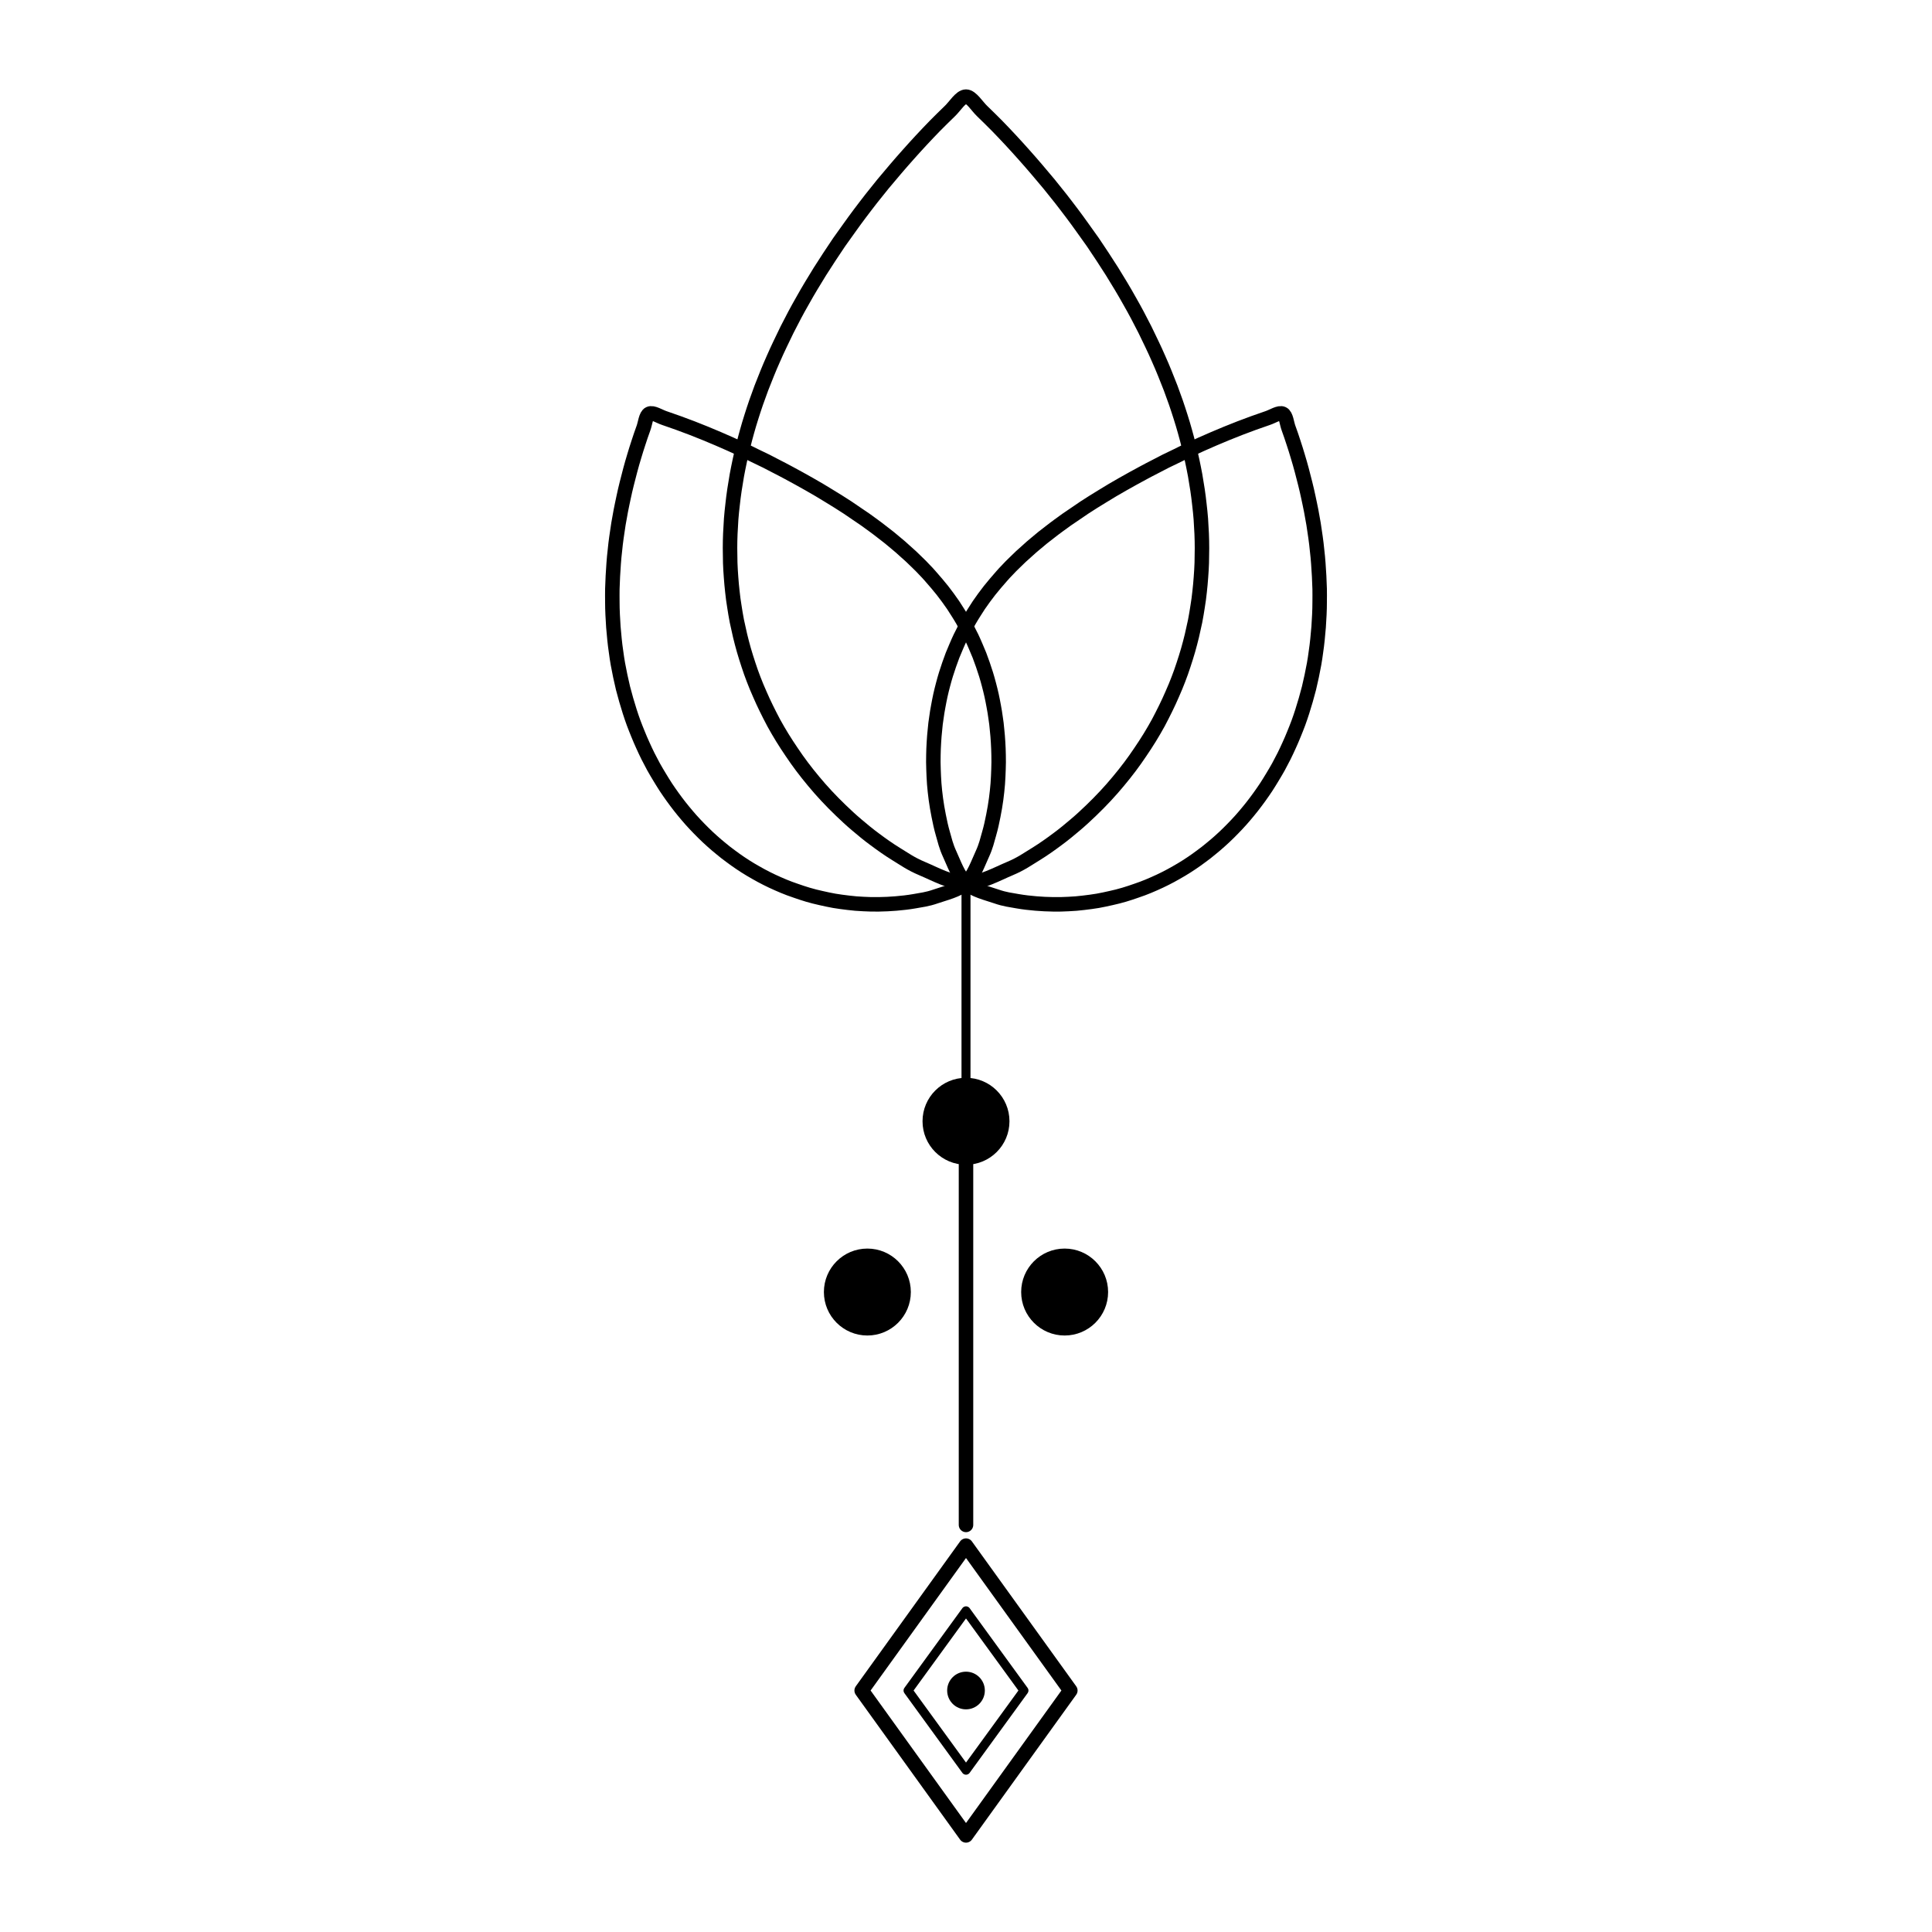
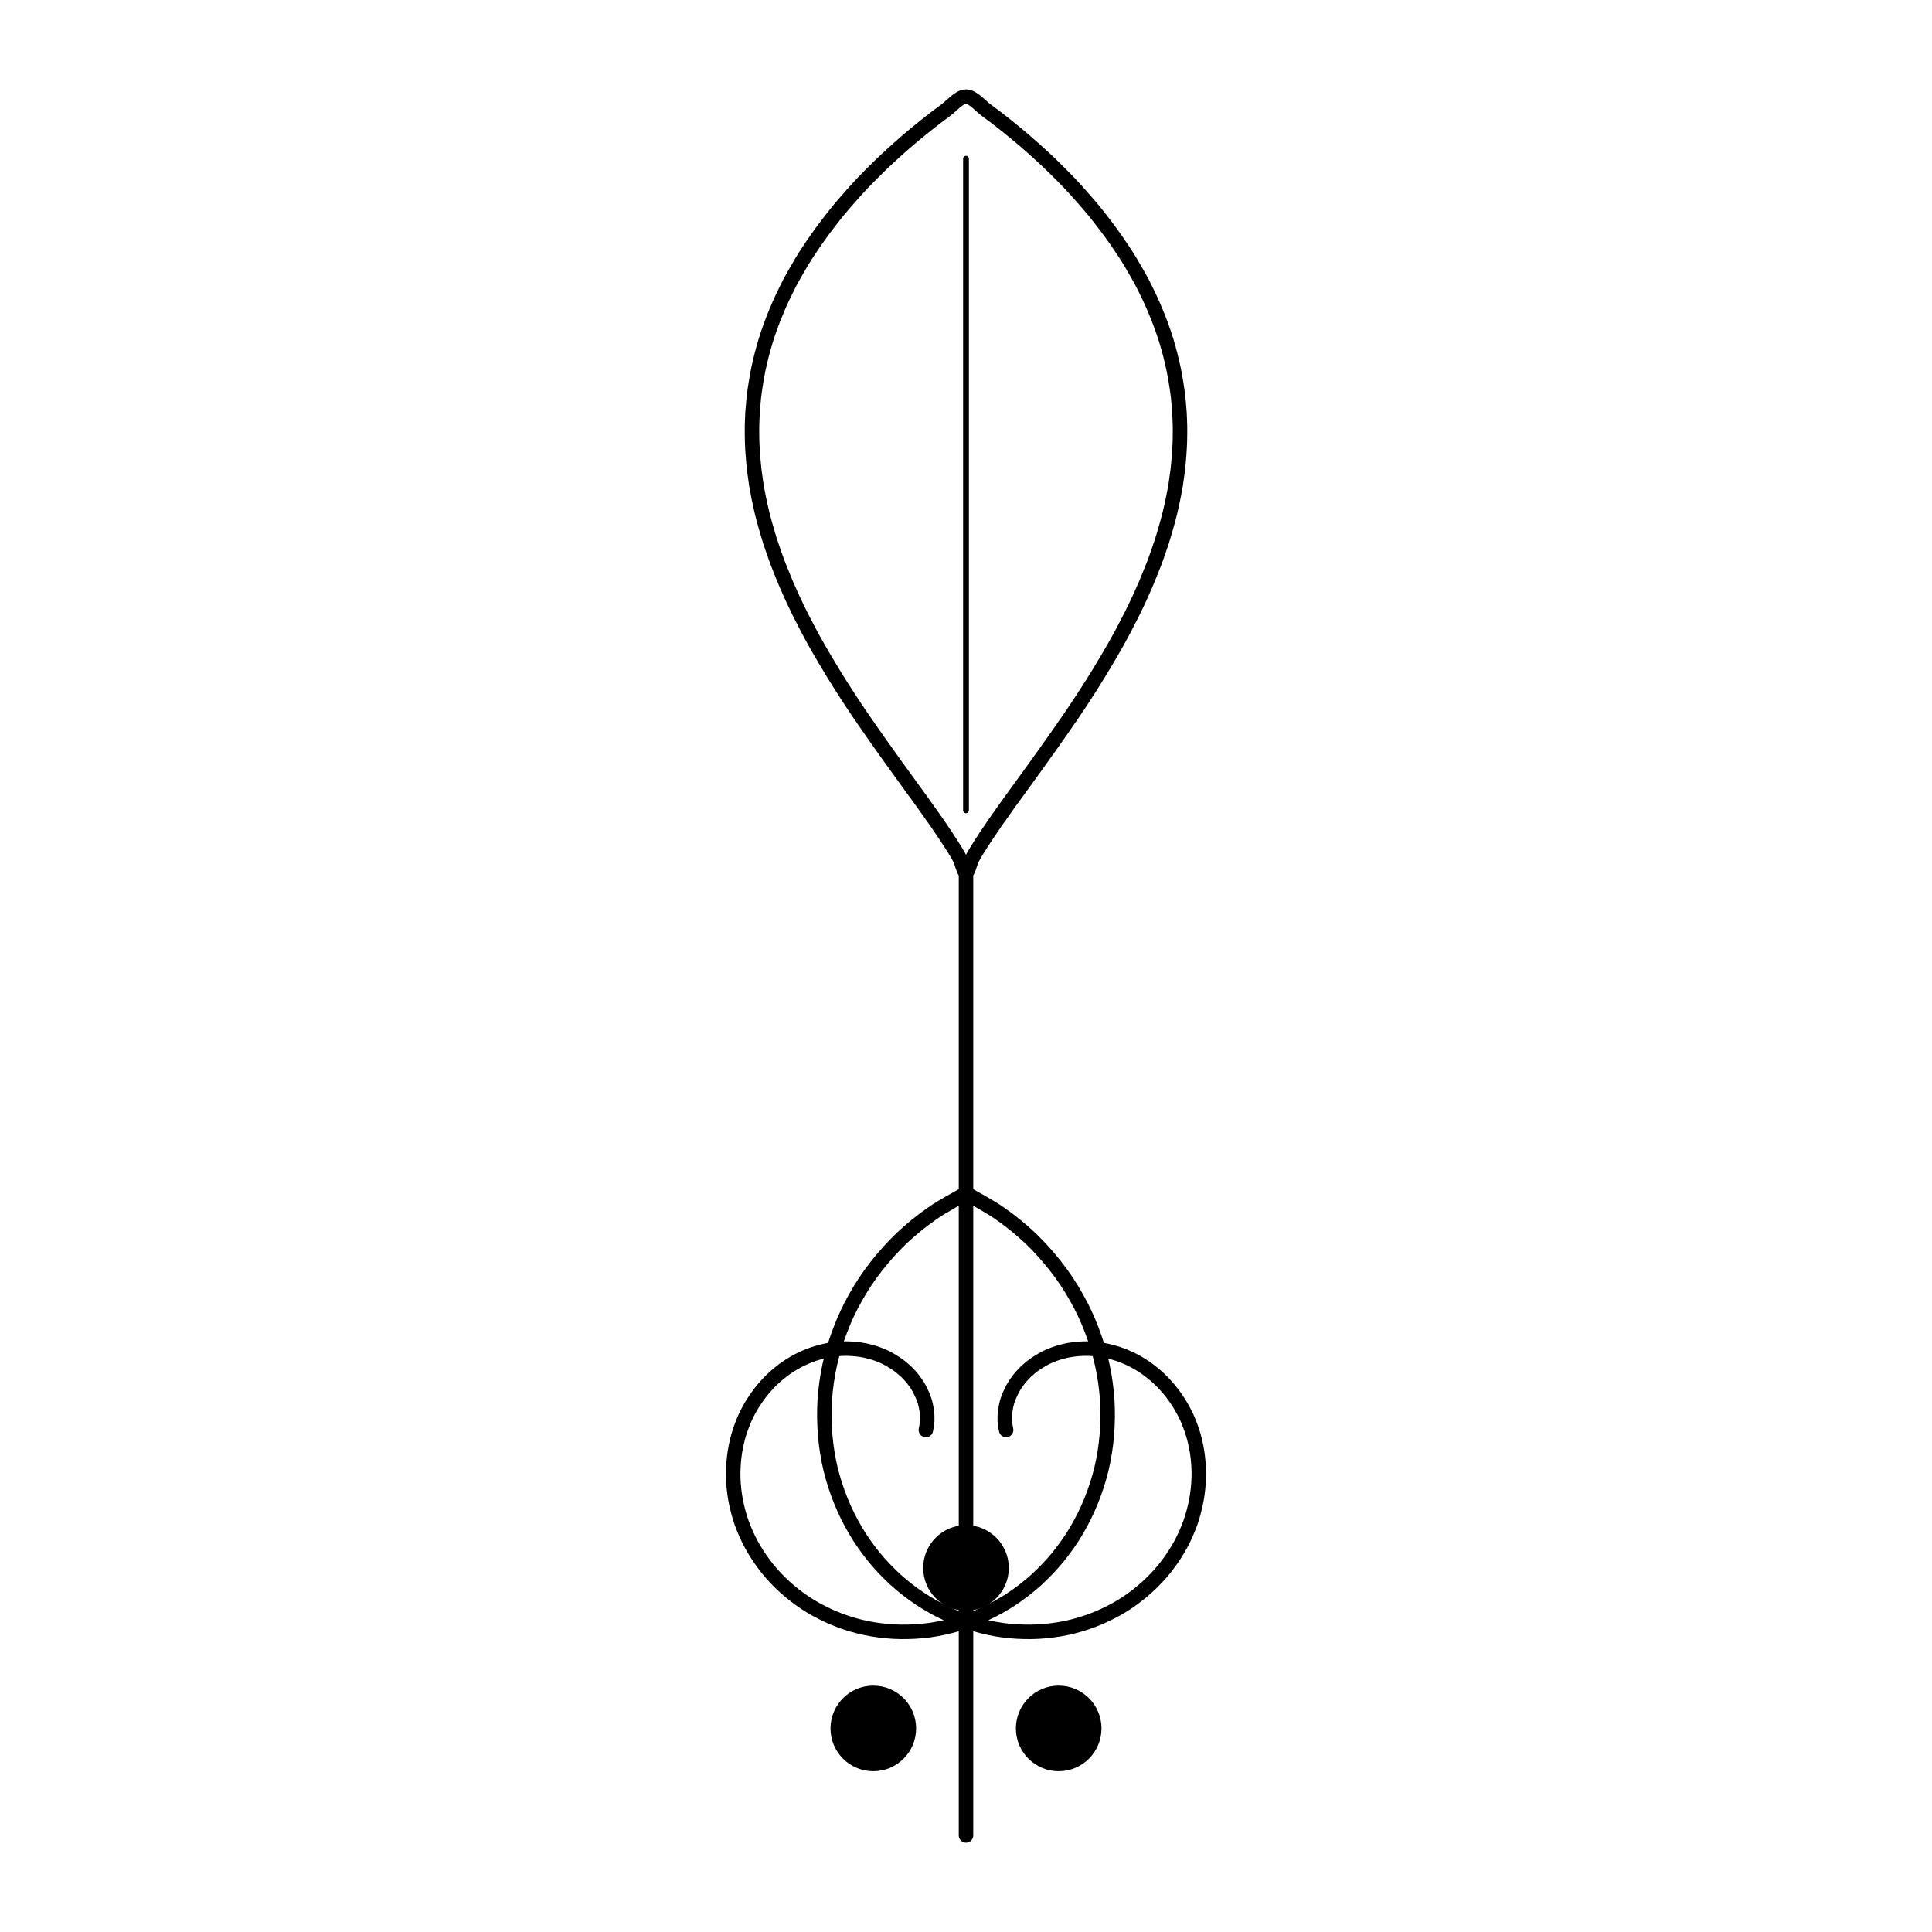
<svg xmlns="http://www.w3.org/2000/svg" viewBox="0 0 200 200" width="200" height="200">
-   <g transform="translate(100,91.43) scale(1.07143)" fill="none" stroke="#000000" stroke-linecap="round" stroke-linejoin="round">
-     <g stroke-width="1.4">
-       <path d="M0,0 C0.75,-0.68 1.2,-2.01 1.57,-2.8 C1.94,-3.6 2.05,-4.15 2.23,-4.77 C2.41,-5.39 2.53,-5.96 2.64,-6.52 C2.75,-7.07 2.84,-7.6 2.91,-8.12 C2.98,-8.63 3.03,-9.13 3.07,-9.61 C3.1,-10.09 3.13,-10.56 3.14,-11.02 C3.16,-11.48 3.16,-11.92 3.15,-12.35 C3.14,-12.79 3.13,-13.21 3.1,-13.62 C3.08,-14.03 3.04,-14.44 3,-14.83 C2.97,-15.23 2.92,-15.61 2.86,-15.99 C2.81,-16.37 2.75,-16.74 2.68,-17.1 C2.62,-17.46 2.54,-17.82 2.47,-18.16 C2.39,-18.51 2.31,-18.85 2.22,-19.18 C2.13,-19.52 2.04,-19.85 1.94,-20.17 C1.84,-20.49 1.74,-20.8 1.63,-21.11 C1.52,-21.42 1.41,-21.72 1.3,-22.02 C1.18,-22.32 1.06,-22.61 0.93,-22.9 C0.81,-23.19 0.68,-23.47 0.55,-23.75 C0.41,-24.02 0.28,-24.3 0.14,-24.56 C-0.01,-24.83 -0.15,-25.1 -0.3,-25.36 C-0.45,-25.62 -0.6,-25.87 -0.76,-26.12 C-0.92,-26.37 -1.08,-26.62 -1.24,-26.87 C-1.41,-27.11 -1.58,-27.35 -1.75,-27.59 C-1.92,-27.82 -2.1,-28.06 -2.28,-28.29 C-2.46,-28.52 -2.65,-28.75 -2.84,-28.97 C-3.03,-29.2 -3.22,-29.42 -3.42,-29.64 C-3.61,-29.86 -3.81,-30.08 -4.02,-30.29 C-4.22,-30.51 -4.43,-30.72 -4.65,-30.93 C-4.86,-31.14 -5.08,-31.35 -5.3,-31.56 C-5.52,-31.76 -5.75,-31.97 -5.98,-32.17 C-6.2,-32.38 -6.44,-32.58 -6.68,-32.78 C-6.92,-32.98 -7.16,-33.18 -7.4,-33.38 C-7.65,-33.58 -7.9,-33.77 -8.16,-33.97 C-8.41,-34.17 -8.67,-34.36 -8.94,-34.56 C-9.2,-34.75 -9.47,-34.94 -9.74,-35.14 C-10.02,-35.33 -10.29,-35.52 -10.58,-35.71 C-10.86,-35.9 -11.14,-36.09 -11.43,-36.29 C-11.73,-36.48 -12.02,-36.67 -12.32,-36.86 C-12.62,-37.04 -12.92,-37.23 -13.23,-37.42 C-13.54,-37.61 -13.86,-37.8 -14.17,-37.99 C-14.49,-38.18 -14.82,-38.36 -15.14,-38.55 C-15.47,-38.74 -15.8,-38.92 -16.14,-39.11 C-16.48,-39.3 -16.82,-39.48 -17.17,-39.67 C-17.51,-39.85 -17.86,-40.04 -18.22,-40.22 C-18.58,-40.41 -18.94,-40.59 -19.3,-40.78 C-19.67,-40.96 -20.04,-41.14 -20.42,-41.32 C-20.79,-41.51 -21.17,-41.69 -21.56,-41.87 C-21.95,-42.05 -22.34,-42.23 -22.73,-42.41 C-23.13,-42.58 -23.53,-42.76 -23.94,-42.94 C-24.35,-43.11 -24.76,-43.29 -25.18,-43.46 C-25.6,-43.63 -26.02,-43.8 -26.46,-43.97 C-26.89,-44.13 -27.33,-44.3 -27.77,-44.46 C-28.22,-44.62 -28.67,-44.78 -29.14,-44.94 C-29.61,-45.09 -30.26,-45.53 -30.6,-45.36 C-30.94,-45.2 -30.99,-44.42 -31.17,-43.95 C-31.34,-43.49 -31.49,-43.04 -31.64,-42.58 C-31.79,-42.13 -31.93,-41.68 -32.06,-41.24 C-32.2,-40.79 -32.32,-40.35 -32.44,-39.91 C-32.56,-39.47 -32.67,-39.03 -32.78,-38.59 C-32.89,-38.15 -32.99,-37.72 -33.08,-37.29 C-33.18,-36.85 -33.26,-36.42 -33.35,-35.99 C-33.43,-35.56 -33.51,-35.14 -33.58,-34.71 C-33.65,-34.28 -33.71,-33.86 -33.77,-33.43 C-33.83,-33.01 -33.88,-32.59 -33.92,-32.17 C-33.97,-31.75 -34.01,-31.33 -34.04,-30.91 C-34.07,-30.49 -34.1,-30.08 -34.12,-29.66 C-34.14,-29.24 -34.16,-28.83 -34.17,-28.42 C-34.17,-28.01 -34.18,-27.6 -34.17,-27.19 C-34.17,-26.78 -34.16,-26.37 -34.14,-25.96 C-34.12,-25.56 -34.1,-25.15 -34.07,-24.75 C-34.04,-24.35 -34,-23.94 -33.96,-23.55 C-33.92,-23.15 -33.87,-22.75 -33.81,-22.35 C-33.76,-21.96 -33.7,-21.56 -33.63,-21.17 C-33.56,-20.78 -33.48,-20.39 -33.4,-20 C-33.32,-19.62 -33.23,-19.23 -33.14,-18.85 C-33.04,-18.47 -32.94,-18.09 -32.83,-17.71 C-32.72,-17.33 -32.61,-16.96 -32.49,-16.59 C-32.37,-16.21 -32.24,-15.84 -32.11,-15.48 C-31.97,-15.11 -31.83,-14.75 -31.68,-14.39 C-31.54,-14.03 -31.38,-13.68 -31.22,-13.32 C-31.06,-12.97 -30.9,-12.62 -30.73,-12.28 C-30.55,-11.93 -30.37,-11.59 -30.19,-11.25 C-30,-10.92 -29.81,-10.58 -29.61,-10.26 C-29.41,-9.93 -29.21,-9.6 -29,-9.28 C-28.79,-8.96 -28.57,-8.65 -28.35,-8.34 C-28.12,-8.03 -27.9,-7.72 -27.66,-7.42 C-27.42,-7.12 -27.18,-6.82 -26.93,-6.53 C-26.69,-6.24 -26.43,-5.96 -26.17,-5.68 C-25.91,-5.4 -25.64,-5.13 -25.37,-4.86 C-25.1,-4.59 -24.82,-4.33 -24.54,-4.08 C-24.25,-3.82 -23.96,-3.57 -23.66,-3.33 C-23.37,-3.08 -23.06,-2.85 -22.75,-2.62 C-22.44,-2.39 -22.13,-2.16 -21.81,-1.95 C-21.48,-1.73 -21.16,-1.52 -20.82,-1.32 C-20.49,-1.12 -20.14,-0.93 -19.8,-0.74 C-19.45,-0.55 -19.09,-0.37 -18.73,-0.2 C-18.37,-0.03 -18,0.13 -17.62,0.29 C-17.25,0.44 -16.87,0.59 -16.47,0.72 C-16.08,0.86 -15.68,0.99 -15.28,1.11 C-14.87,1.23 -14.45,1.34 -14.03,1.43 C-13.6,1.53 -13.17,1.62 -12.73,1.7 C-12.28,1.77 -11.83,1.84 -11.36,1.89 C-10.89,1.95 -10.41,1.99 -9.92,2.01 C-9.43,2.04 -8.92,2.05 -8.4,2.04 C-7.87,2.03 -7.33,2.01 -6.76,1.96 C-6.19,1.91 -5.61,1.85 -4.98,1.74 C-4.34,1.62 -3.77,1.57 -2.94,1.28 C-2.11,0.99 -0.75,0.68 0,0 Z" />
-       <path d="M0,0 C1.41,0 3.1,-0.94 4.23,-1.41 C5.35,-1.88 5.98,-2.35 6.74,-2.81 C7.5,-3.28 8.16,-3.75 8.79,-4.22 C9.43,-4.69 10,-5.16 10.55,-5.63 C11.11,-6.1 11.61,-6.57 12.1,-7.04 C12.59,-7.51 13.05,-7.98 13.48,-8.44 C13.92,-8.91 14.33,-9.38 14.72,-9.85 C15.12,-10.32 15.48,-10.79 15.84,-11.26 C16.19,-11.73 16.53,-12.2 16.84,-12.67 C17.16,-13.14 17.46,-13.6 17.75,-14.07 C18.04,-14.54 18.31,-15.01 18.57,-15.48 C18.82,-15.95 19.06,-16.42 19.29,-16.89 C19.52,-17.36 19.74,-17.83 19.94,-18.3 C20.15,-18.77 20.34,-19.23 20.52,-19.7 C20.7,-20.17 20.87,-20.64 21.02,-21.11 C21.18,-21.58 21.32,-22.05 21.46,-22.52 C21.59,-22.99 21.72,-23.46 21.83,-23.93 C21.94,-24.4 22.04,-24.86 22.14,-25.33 C22.23,-25.8 22.31,-26.27 22.38,-26.74 C22.46,-27.21 22.52,-27.68 22.57,-28.15 C22.62,-28.62 22.67,-29.09 22.7,-29.56 C22.74,-30.02 22.76,-30.49 22.78,-30.96 C22.79,-31.43 22.8,-31.9 22.8,-32.37 C22.8,-32.84 22.79,-33.31 22.77,-33.78 C22.75,-34.25 22.72,-34.72 22.69,-35.19 C22.65,-35.65 22.61,-36.12 22.55,-36.59 C22.5,-37.06 22.44,-37.53 22.37,-38 C22.3,-38.47 22.22,-38.94 22.14,-39.41 C22.05,-39.88 21.96,-40.35 21.86,-40.81 C21.76,-41.28 21.65,-41.75 21.53,-42.22 C21.42,-42.69 21.29,-43.16 21.16,-43.63 C21.03,-44.1 20.89,-44.57 20.74,-45.04 C20.59,-45.51 20.44,-45.98 20.28,-46.44 C20.11,-46.91 19.94,-47.38 19.77,-47.85 C19.59,-48.32 19.4,-48.79 19.21,-49.26 C19.02,-49.73 18.82,-50.2 18.61,-50.67 C18.41,-51.14 18.19,-51.6 17.97,-52.07 C17.75,-52.54 17.52,-53.01 17.29,-53.48 C17.05,-53.95 16.81,-54.42 16.56,-54.89 C16.31,-55.36 16.05,-55.83 15.78,-56.3 C15.52,-56.77 15.25,-57.23 14.97,-57.7 C14.69,-58.17 14.4,-58.64 14.11,-59.11 C13.81,-59.58 13.51,-60.05 13.2,-60.52 C12.89,-60.99 12.58,-61.46 12.26,-61.93 C11.93,-62.4 11.6,-62.86 11.26,-63.33 C10.93,-63.8 10.58,-64.27 10.23,-64.74 C9.88,-65.21 9.51,-65.68 9.15,-66.15 C8.78,-66.62 8.4,-67.09 8.02,-67.56 C7.63,-68.02 7.24,-68.49 6.84,-68.96 C6.44,-69.43 6.03,-69.9 5.61,-70.37 C5.19,-70.84 4.77,-71.31 4.33,-71.78 C3.89,-72.25 3.45,-72.72 2.99,-73.19 C2.53,-73.65 2.06,-74.12 1.57,-74.59 C1.07,-75.06 0.52,-76 0,-76 C-0.52,-76 -1.07,-75.06 -1.57,-74.59 C-2.06,-74.12 -2.53,-73.65 -2.99,-73.19 C-3.45,-72.72 -3.89,-72.25 -4.33,-71.78 C-4.77,-71.31 -5.19,-70.84 -5.61,-70.37 C-6.03,-69.9 -6.44,-69.43 -6.84,-68.96 C-7.24,-68.49 -7.63,-68.02 -8.02,-67.56 C-8.4,-67.09 -8.78,-66.62 -9.15,-66.15 C-9.51,-65.68 -9.88,-65.21 -10.23,-64.74 C-10.58,-64.27 -10.93,-63.8 -11.26,-63.33 C-11.6,-62.86 -11.93,-62.4 -12.26,-61.93 C-12.58,-61.46 -12.89,-60.99 -13.2,-60.52 C-13.51,-60.05 -13.81,-59.58 -14.11,-59.11 C-14.4,-58.64 -14.69,-58.17 -14.97,-57.7 C-15.25,-57.23 -15.52,-56.77 -15.78,-56.3 C-16.05,-55.83 -16.31,-55.36 -16.56,-54.89 C-16.81,-54.42 -17.05,-53.95 -17.29,-53.48 C-17.52,-53.01 -17.75,-52.54 -17.97,-52.07 C-18.19,-51.6 -18.41,-51.14 -18.61,-50.67 C-18.82,-50.2 -19.02,-49.73 -19.21,-49.26 C-19.4,-48.79 -19.59,-48.32 -19.77,-47.85 C-19.94,-47.38 -20.11,-46.91 -20.28,-46.44 C-20.44,-45.98 -20.59,-45.51 -20.74,-45.04 C-20.89,-44.57 -21.03,-44.1 -21.16,-43.63 C-21.29,-43.16 -21.42,-42.69 -21.53,-42.22 C-21.65,-41.75 -21.76,-41.28 -21.86,-40.81 C-21.96,-40.35 -22.05,-39.88 -22.14,-39.41 C-22.22,-38.94 -22.3,-38.47 -22.37,-38 C-22.44,-37.53 -22.5,-37.06 -22.55,-36.59 C-22.61,-36.12 -22.65,-35.65 -22.69,-35.19 C-22.72,-34.72 -22.75,-34.25 -22.77,-33.78 C-22.79,-33.31 -22.8,-32.84 -22.8,-32.37 C-22.8,-31.9 -22.79,-31.43 -22.78,-30.96 C-22.76,-30.49 -22.74,-30.02 -22.7,-29.56 C-22.67,-29.09 -22.62,-28.62 -22.57,-28.15 C-22.52,-27.68 -22.46,-27.21 -22.38,-26.74 C-22.31,-26.27 -22.23,-25.8 -22.14,-25.33 C-22.04,-24.86 -21.94,-24.4 -21.83,-23.93 C-21.72,-23.46 -21.59,-22.99 -21.46,-22.52 C-21.32,-22.05 -21.18,-21.58 -21.02,-21.11 C-20.87,-20.64 -20.7,-20.17 -20.52,-19.7 C-20.34,-19.23 -20.15,-18.77 -19.94,-18.3 C-19.74,-17.83 -19.52,-17.36 -19.29,-16.89 C-19.06,-16.42 -18.82,-15.95 -18.57,-15.48 C-18.31,-15.01 -18.04,-14.54 -17.75,-14.07 C-17.46,-13.6 -17.16,-13.14 -16.84,-12.67 C-16.53,-12.2 -16.19,-11.73 -15.84,-11.26 C-15.48,-10.79 -15.12,-10.32 -14.72,-9.85 C-14.33,-9.38 -13.92,-8.91 -13.48,-8.44 C-13.05,-7.98 -12.59,-7.51 -12.1,-7.04 C-11.61,-6.57 -11.11,-6.1 -10.55,-5.63 C-10,-5.16 -9.43,-4.69 -8.79,-4.22 C-8.16,-3.75 -7.5,-3.28 -6.74,-2.81 C-5.98,-2.35 -5.35,-1.88 -4.23,-1.41 C-3.1,-0.94 -1.41,0 0,0 Z" />
-       <path d="M0,0 C0.75,0.68 2.11,0.99 2.94,1.28 C3.77,1.57 4.34,1.62 4.98,1.74 C5.61,1.85 6.19,1.91 6.76,1.96 C7.33,2.01 7.87,2.03 8.4,2.04 C8.92,2.05 9.43,2.04 9.92,2.01 C10.41,1.99 10.89,1.95 11.36,1.89 C11.83,1.84 12.28,1.77 12.73,1.7 C13.17,1.62 13.6,1.53 14.03,1.43 C14.45,1.34 14.87,1.23 15.28,1.11 C15.68,0.99 16.08,0.86 16.47,0.72 C16.87,0.59 17.25,0.44 17.62,0.29 C18,0.13 18.37,-0.03 18.73,-0.2 C19.09,-0.37 19.45,-0.55 19.8,-0.74 C20.14,-0.93 20.49,-1.12 20.82,-1.32 C21.16,-1.52 21.48,-1.73 21.81,-1.95 C22.13,-2.16 22.44,-2.39 22.75,-2.62 C23.06,-2.85 23.37,-3.08 23.66,-3.33 C23.96,-3.57 24.25,-3.82 24.54,-4.08 C24.82,-4.33 25.1,-4.59 25.37,-4.86 C25.64,-5.13 25.91,-5.4 26.17,-5.68 C26.43,-5.96 26.69,-6.24 26.93,-6.53 C27.18,-6.82 27.42,-7.12 27.66,-7.42 C27.9,-7.72 28.12,-8.03 28.35,-8.34 C28.57,-8.65 28.79,-8.96 29,-9.28 C29.21,-9.6 29.41,-9.93 29.61,-10.26 C29.81,-10.58 30,-10.92 30.19,-11.25 C30.37,-11.59 30.55,-11.93 30.73,-12.28 C30.9,-12.62 31.06,-12.97 31.22,-13.32 C31.38,-13.68 31.54,-14.03 31.68,-14.39 C31.83,-14.75 31.97,-15.11 32.11,-15.48 C32.24,-15.84 32.37,-16.21 32.49,-16.59 C32.61,-16.96 32.72,-17.33 32.83,-17.71 C32.94,-18.09 33.04,-18.47 33.14,-18.85 C33.23,-19.23 33.32,-19.62 33.4,-20 C33.48,-20.39 33.56,-20.78 33.63,-21.17 C33.7,-21.56 33.76,-21.96 33.81,-22.35 C33.87,-22.75 33.92,-23.15 33.96,-23.55 C34,-23.94 34.04,-24.35 34.07,-24.75 C34.1,-25.15 34.12,-25.56 34.14,-25.96 C34.16,-26.37 34.17,-26.78 34.17,-27.19 C34.18,-27.6 34.17,-28.01 34.17,-28.42 C34.16,-28.83 34.14,-29.24 34.12,-29.66 C34.1,-30.08 34.07,-30.49 34.04,-30.91 C34.01,-31.33 33.97,-31.75 33.92,-32.17 C33.88,-32.59 33.83,-33.01 33.77,-33.43 C33.71,-33.86 33.65,-34.28 33.58,-34.71 C33.51,-35.14 33.43,-35.56 33.35,-35.99 C33.26,-36.42 33.18,-36.85 33.08,-37.29 C32.99,-37.72 32.89,-38.15 32.78,-38.59 C32.67,-39.03 32.56,-39.47 32.44,-39.91 C32.32,-40.35 32.2,-40.79 32.06,-41.24 C31.93,-41.68 31.79,-42.13 31.64,-42.58 C31.49,-43.04 31.34,-43.49 31.17,-43.95 C30.99,-44.42 30.94,-45.2 30.6,-45.36 C30.26,-45.53 29.61,-45.09 29.14,-44.94 C28.67,-44.78 28.22,-44.62 27.77,-44.46 C27.33,-44.3 26.89,-44.13 26.46,-43.97 C26.02,-43.8 25.6,-43.63 25.18,-43.46 C24.76,-43.29 24.35,-43.11 23.94,-42.94 C23.53,-42.76 23.13,-42.58 22.73,-42.41 C22.34,-42.23 21.95,-42.05 21.56,-41.87 C21.17,-41.69 20.79,-41.51 20.42,-41.32 C20.04,-41.14 19.67,-40.96 19.3,-40.78 C18.94,-40.59 18.58,-40.41 18.22,-40.22 C17.86,-40.04 17.51,-39.85 17.17,-39.67 C16.82,-39.48 16.48,-39.3 16.14,-39.11 C15.8,-38.92 15.47,-38.74 15.14,-38.55 C14.82,-38.36 14.49,-38.18 14.17,-37.99 C13.86,-37.8 13.54,-37.61 13.23,-37.42 C12.92,-37.23 12.62,-37.04 12.32,-36.86 C12.02,-36.67 11.73,-36.48 11.43,-36.29 C11.14,-36.09 10.86,-35.9 10.58,-35.71 C10.29,-35.52 10.02,-35.33 9.74,-35.14 C9.47,-34.94 9.2,-34.75 8.94,-34.56 C8.67,-34.36 8.41,-34.17 8.16,-33.97 C7.9,-33.77 7.65,-33.58 7.4,-33.38 C7.16,-33.18 6.92,-32.98 6.68,-32.78 C6.44,-32.58 6.2,-32.38 5.98,-32.17 C5.75,-31.97 5.52,-31.76 5.3,-31.56 C5.08,-31.35 4.86,-31.14 4.65,-30.93 C4.43,-30.72 4.22,-30.51 4.02,-30.29 C3.81,-30.08 3.61,-29.86 3.42,-29.64 C3.22,-29.42 3.03,-29.2 2.84,-28.97 C2.65,-28.75 2.46,-28.52 2.28,-28.29 C2.1,-28.06 1.92,-27.82 1.75,-27.59 C1.58,-27.35 1.41,-27.11 1.24,-26.87 C1.08,-26.62 0.92,-26.37 0.76,-26.12 C0.6,-25.87 0.45,-25.62 0.3,-25.36 C0.15,-25.1 0.01,-24.83 -0.14,-24.56 C-0.28,-24.3 -0.41,-24.02 -0.55,-23.75 C-0.68,-23.47 -0.81,-23.19 -0.93,-22.9 C-1.06,-22.61 -1.18,-22.32 -1.3,-22.02 C-1.41,-21.72 -1.52,-21.42 -1.63,-21.11 C-1.74,-20.8 -1.84,-20.49 -1.94,-20.17 C-2.04,-19.85 -2.13,-19.52 -2.22,-19.18 C-2.31,-18.85 -2.39,-18.51 -2.47,-18.16 C-2.54,-17.82 -2.62,-17.46 -2.68,-17.1 C-2.75,-16.74 -2.81,-16.37 -2.86,-15.99 C-2.92,-15.61 -2.97,-15.23 -3,-14.83 C-3.04,-14.44 -3.08,-14.03 -3.1,-13.62 C-3.13,-13.21 -3.14,-12.79 -3.15,-12.35 C-3.16,-11.92 -3.16,-11.48 -3.14,-11.02 C-3.13,-10.56 -3.1,-10.09 -3.07,-9.61 C-3.03,-9.13 -2.98,-8.63 -2.91,-8.12 C-2.84,-7.6 -2.75,-7.07 -2.64,-6.52 C-2.53,-5.96 -2.41,-5.39 -2.23,-4.77 C-2.05,-4.15 -1.94,-3.6 -1.57,-2.8 C-1.2,-2.01 -0.75,-0.68 0,0 Z" />
-       <path d="M0,20 L0,62" />
-       <path d="M0,64 L10.08,78 L0,92 L-10.08,78 Z" />
+   <g transform="translate(100,54.31) scale(1.38462)" fill="none" stroke="#000000" stroke-linecap="round" stroke-linejoin="round">
+     <g stroke-width="1.083">
+       <path d="M0,26 C0.16,26 0.3,25.28 0.48,24.93 C0.67,24.57 0.9,24.21 1.13,23.85 C1.36,23.49 1.6,23.14 1.84,22.78 C2.08,22.42 2.33,22.06 2.59,21.7 C2.84,21.35 3.1,20.99 3.35,20.63 C3.61,20.27 3.87,19.91 4.13,19.56 C4.39,19.2 4.65,18.84 4.91,18.48 C5.17,18.12 5.43,17.77 5.68,17.41 C5.94,17.05 6.2,16.69 6.45,16.33 C6.7,15.98 6.95,15.62 7.2,15.26 C7.45,14.9 7.7,14.54 7.94,14.19 C8.18,13.83 8.42,13.47 8.66,13.11 C8.89,12.75 9.12,12.4 9.35,12.04 C9.58,11.68 9.8,11.32 10.02,10.96 C10.24,10.6 10.45,10.25 10.66,9.89 C10.87,9.53 11.08,9.17 11.28,8.81 C11.48,8.46 11.67,8.1 11.86,7.74 C12.05,7.38 12.23,7.02 12.41,6.67 C12.59,6.31 12.76,5.95 12.93,5.59 C13.09,5.23 13.25,4.88 13.41,4.52 C13.56,4.16 13.71,3.8 13.85,3.44 C14,3.09 14.13,2.73 14.26,2.37 C14.39,2.01 14.51,1.65 14.63,1.3 C14.74,0.94 14.85,0.58 14.95,0.22 C15.06,-0.14 15.15,-0.49 15.24,-0.85 C15.32,-1.21 15.41,-1.57 15.48,-1.93 C15.55,-2.28 15.62,-2.64 15.68,-3 C15.73,-3.36 15.78,-3.72 15.83,-4.07 C15.87,-4.43 15.9,-4.79 15.93,-5.15 C15.96,-5.51 15.98,-5.86 15.99,-6.22 C16,-6.58 16,-6.94 16,-7.3 C15.99,-7.65 15.98,-8.01 15.96,-8.37 C15.93,-8.73 15.9,-9.09 15.87,-9.44 C15.83,-9.8 15.78,-10.16 15.72,-10.52 C15.67,-10.88 15.6,-11.23 15.53,-11.59 C15.45,-11.95 15.37,-12.31 15.28,-12.67 C15.19,-13.02 15.09,-13.38 14.98,-13.74 C14.87,-14.1 14.75,-14.46 14.62,-14.81 C14.49,-15.17 14.35,-15.53 14.2,-15.89 C14.05,-16.25 13.9,-16.6 13.73,-16.96 C13.56,-17.32 13.38,-17.68 13.2,-18.04 C13.01,-18.4 12.81,-18.75 12.6,-19.11 C12.4,-19.47 12.18,-19.83 11.95,-20.19 C11.72,-20.54 11.48,-20.9 11.23,-21.26 C10.98,-21.62 10.72,-21.98 10.45,-22.33 C10.18,-22.69 9.9,-23.05 9.61,-23.41 C9.31,-23.77 9.01,-24.12 8.69,-24.48 C8.38,-24.84 8.05,-25.2 7.71,-25.56 C7.37,-25.91 7.02,-26.27 6.65,-26.63 C6.29,-26.99 5.91,-27.35 5.52,-27.7 C5.13,-28.06 4.72,-28.42 4.3,-28.78 C3.88,-29.14 3.45,-29.49 3,-29.85 C2.55,-30.21 2.09,-30.57 1.59,-30.93 C1.09,-31.28 0.53,-32 0,-32 C-0.53,-32 -1.09,-31.28 -1.59,-30.93 C-2.09,-30.57 -2.55,-30.21 -3,-29.85 C-3.45,-29.49 -3.88,-29.14 -4.3,-28.78 C-4.72,-28.42 -5.13,-28.06 -5.52,-27.7 C-5.91,-27.35 -6.29,-26.99 -6.65,-26.63 C-7.02,-26.27 -7.37,-25.91 -7.71,-25.56 C-8.05,-25.2 -8.38,-24.84 -8.69,-24.48 C-9.01,-24.12 -9.31,-23.77 -9.61,-23.41 C-9.9,-23.05 -10.18,-22.69 -10.45,-22.33 C-10.72,-21.98 -10.98,-21.62 -11.23,-21.26 C-11.48,-20.9 -11.72,-20.54 -11.95,-20.19 C-12.18,-19.83 -12.4,-19.47 -12.6,-19.11 C-12.81,-18.75 -13.01,-18.4 -13.2,-18.04 C-13.38,-17.68 -13.56,-17.32 -13.73,-16.96 C-13.9,-16.6 -14.05,-16.25 -14.2,-15.89 C-14.35,-15.53 -14.49,-15.17 -14.62,-14.81 C-14.75,-14.46 -14.87,-14.1 -14.98,-13.74 C-15.09,-13.38 -15.19,-13.02 -15.28,-12.67 C-15.37,-12.31 -15.45,-11.95 -15.53,-11.59 C-15.6,-11.23 -15.67,-10.88 -15.72,-10.52 C-15.78,-10.16 -15.83,-9.8 -15.87,-9.44 C-15.9,-9.09 -15.93,-8.73 -15.96,-8.37 C-15.98,-8.01 -15.99,-7.65 -16,-7.3 C-16,-6.94 -16,-6.58 -15.99,-6.22 C-15.98,-5.86 -15.96,-5.51 -15.93,-5.15 C-15.9,-4.79 -15.87,-4.43 -15.83,-4.07 C-15.78,-3.72 -15.73,-3.36 -15.68,-3 C-15.62,-2.64 -15.55,-2.28 -15.48,-1.93 C-15.41,-1.57 -15.32,-1.21 -15.24,-0.85 C-15.15,-0.49 -15.06,-0.14 -14.95,0.22 C-14.85,0.58 -14.74,0.94 -14.63,1.3 C-14.51,1.65 -14.39,2.01 -14.26,2.37 C-14.13,2.73 -14,3.09 -13.85,3.44 C-13.71,3.8 -13.56,4.16 -13.41,4.52 C-13.25,4.88 -13.09,5.23 -12.93,5.59 C-12.76,5.95 -12.59,6.31 -12.41,6.67 C-12.23,7.02 -12.05,7.38 -11.86,7.74 C-11.67,8.1 -11.48,8.46 -11.28,8.81 C-11.08,9.17 -10.87,9.53 -10.66,9.89 C-10.45,10.25 -10.24,10.6 -10.02,10.96 C-9.8,11.32 -9.58,11.68 -9.35,12.04 C-9.12,12.4 -8.89,12.75 -8.66,13.11 C-8.42,13.47 -8.18,13.83 -7.94,14.19 C-7.7,14.54 -7.45,14.9 -7.2,15.26 C-6.95,15.62 -6.7,15.98 -6.45,16.33 C-6.2,16.69 -5.94,17.05 -5.68,17.41 C-5.43,17.77 -5.17,18.12 -4.91,18.48 C-4.65,18.84 -4.39,19.2 -4.13,19.56 C-3.87,19.91 -3.61,20.27 -3.35,20.63 C-3.1,20.99 -2.84,21.35 -2.59,21.7 C-2.33,22.06 -2.08,22.42 -1.84,22.78 C-1.6,23.14 -1.36,23.49 -1.13,23.85 C-0.9,24.21 -0.67,24.57 -0.48,24.93 C-0.3,25.28 -0.16,26 0,26 Z" />
+       <path d="M0,26 L0,98" />
+       <path d="M0,50 C0.42,50.25 1.74,50.94 2.53,51.5 C3.33,52.05 4.08,52.67 4.78,53.32 C5.47,53.98 6.11,54.69 6.69,55.43 C7.27,56.16 7.79,56.95 8.24,57.75 C8.7,58.55 9.09,59.39 9.41,60.24 C9.74,61.09 10,61.96 10.19,62.83 C10.38,63.7 10.5,64.58 10.56,65.46 C10.61,66.33 10.6,67.21 10.53,68.06 C10.46,68.92 10.32,69.77 10.13,70.59 C9.93,71.41 9.67,72.21 9.36,72.98 C9.05,73.75 8.68,74.49 8.27,75.19 C7.86,75.89 7.39,76.55 6.89,77.17 C6.39,77.79 5.83,78.36 5.26,78.89 C4.68,79.41 4.06,79.89 3.43,80.31 C2.79,80.73 2.12,81.11 1.44,81.42 C0.77,81.74 0.06,82 -0.64,82.2 C-1.34,82.41 -2.06,82.56 -2.77,82.66 C-3.48,82.75 -4.19,82.79 -4.89,82.78 C-5.59,82.77 -6.29,82.7 -6.97,82.59 C-7.64,82.48 -8.31,82.31 -8.94,82.1 C-9.58,81.89 -10.2,81.63 -10.78,81.33 C-11.36,81.04 -11.92,80.7 -12.43,80.33 C-12.95,79.95 -13.44,79.54 -13.88,79.11 C-14.33,78.67 -14.74,78.21 -15.1,77.72 C-15.46,77.24 -15.79,76.73 -16.07,76.21 C-16.35,75.69 -16.58,75.15 -16.78,74.61 C-16.97,74.06 -17.11,73.51 -17.22,72.96 C-17.32,72.41 -17.38,71.86 -17.4,71.32 C-17.42,70.77 -17.39,70.23 -17.33,69.71 C-17.27,69.18 -17.16,68.67 -17.03,68.18 C-16.89,67.68 -16.71,67.21 -16.51,66.75 C-16.3,66.3 -16.06,65.87 -15.79,65.47 C-15.53,65.07 -15.23,64.69 -14.92,64.35 C-14.61,64 -14.27,63.69 -13.92,63.41 C-13.57,63.12 -13.2,62.87 -12.83,62.66 C-12.45,62.44 -12.06,62.26 -11.67,62.11 C-11.28,61.96 -10.88,61.85 -10.48,61.76 C-10.09,61.68 -9.69,61.63 -9.3,61.61 C-8.92,61.59 -8.53,61.61 -8.16,61.65 C-7.79,61.69 -7.43,61.76 -7.09,61.86 C-6.74,61.95 -6.41,62.08 -6.1,62.22 C-5.79,62.37 -5.5,62.54 -5.23,62.72 C-4.96,62.9 -4.71,63.11 -4.48,63.32 C-4.26,63.54 -4.05,63.77 -3.88,64 C-3.7,64.24 -3.54,64.49 -3.42,64.74 C-3.29,64.99 -3.18,65.25 -3.1,65.5 C-3.02,65.76 -2.97,66.02 -2.93,66.27 C-2.9,66.52 -2.89,66.77 -2.9,67 C-2.91,67.24 -2.98,67.58 -3,67.69" />
+       <path d="M0,50 C-0.42,50.25 -1.74,50.94 -2.53,51.5 C-3.33,52.05 -4.08,52.67 -4.78,53.32 C-5.47,53.98 -6.11,54.69 -6.69,55.43 C-7.27,56.16 -7.79,56.95 -8.24,57.75 C-8.7,58.55 -9.09,59.39 -9.41,60.24 C-9.74,61.09 -10,61.96 -10.19,62.83 C-10.38,63.7 -10.5,64.58 -10.56,65.46 C-10.61,66.33 -10.6,67.21 -10.53,68.06 C-10.46,68.92 -10.32,69.77 -10.13,70.59 C-9.93,71.41 -9.67,72.21 -9.36,72.98 C-9.05,73.75 -8.68,74.49 -8.27,75.19 C-7.86,75.89 -7.39,76.55 -6.89,77.17 C-6.39,77.79 -5.83,78.36 -5.26,78.89 C-4.68,79.41 -4.06,79.89 -3.43,80.31 C-2.79,80.73 -2.12,81.11 -1.44,81.42 C-0.77,81.74 -0.06,82 0.64,82.2 C1.34,82.41 2.06,82.56 2.77,82.66 C3.48,82.75 4.19,82.79 4.89,82.78 C5.59,82.77 6.29,82.7 6.97,82.59 C7.64,82.48 8.31,82.31 8.94,82.1 C9.58,81.89 10.2,81.63 10.78,81.33 C11.36,81.04 11.92,80.7 12.43,80.33 C12.95,79.95 13.44,79.54 13.88,79.11 C14.33,78.67 14.74,78.21 15.1,77.72 C15.46,77.24 15.79,76.73 16.07,76.21 C16.35,75.69 16.58,75.15 16.78,74.61 C16.97,74.06 17.11,73.51 17.22,72.96 C17.32,72.41 17.38,71.86 17.4,71.32 C17.42,70.77 17.39,70.23 17.33,69.71 C17.27,69.18 17.16,68.67 17.03,68.18 C16.89,67.68 16.71,67.21 16.51,66.75 C16.3,66.3 16.06,65.87 15.79,65.47 C15.53,65.07 15.23,64.69 14.92,64.35 C14.61,64 14.27,63.69 13.92,63.41 C13.57,63.12 13.2,62.87 12.83,62.66 C12.45,62.44 12.06,62.26 11.67,62.11 C11.28,61.96 10.88,61.85 10.48,61.76 C10.09,61.68 9.69,61.63 9.3,61.61 C8.92,61.59 8.53,61.61 8.16,61.65 C7.79,61.69 7.43,61.76 7.09,61.86 C6.74,61.95 6.41,62.08 6.1,62.22 C5.79,62.37 5.5,62.54 5.23,62.72 C4.96,62.9 4.71,63.11 4.48,63.32 C4.26,63.54 4.05,63.77 3.88,64 C3.7,64.24 3.54,64.49 3.42,64.74 C3.29,64.99 3.18,65.25 3.1,65.5 C3.02,65.76 2.97,66.02 2.93,66.27 C2.9,66.52 2.89,66.77 2.9,67 C2.91,67.24 2.98,67.58 3,67.69" />
    </g>
-     <g stroke-width="0.868">
-       <path d="M0,0 L0,20.16" />
-       <path d="M0,70.3 L5.6,78 L0,85.7 L-5.6,78 Z" />
+     <g stroke-width="0.433">
+       <path d="M0,21.36 C0,16.82 0,2.22 0,-5.9 C0,-14.02 0,-23.78 0,-27.36" />
    </g>
    <g fill="#000000" stroke="none">
-       <circle cx="0" cy="23" r="4.2" />
-       <circle cx="9.53" cy="39.5" r="4.2" />
-       <circle cx="-9.53" cy="39.5" r="4.2" />
-       <circle cx="0" cy="78" r="1.82" />
+       <circle cx="0" cy="78" r="3.2" />
+       <circle cx="6.93" cy="90" r="3.2" />
+       <circle cx="-6.93" cy="90" r="3.2" />
    </g>
  </g>
</svg>
